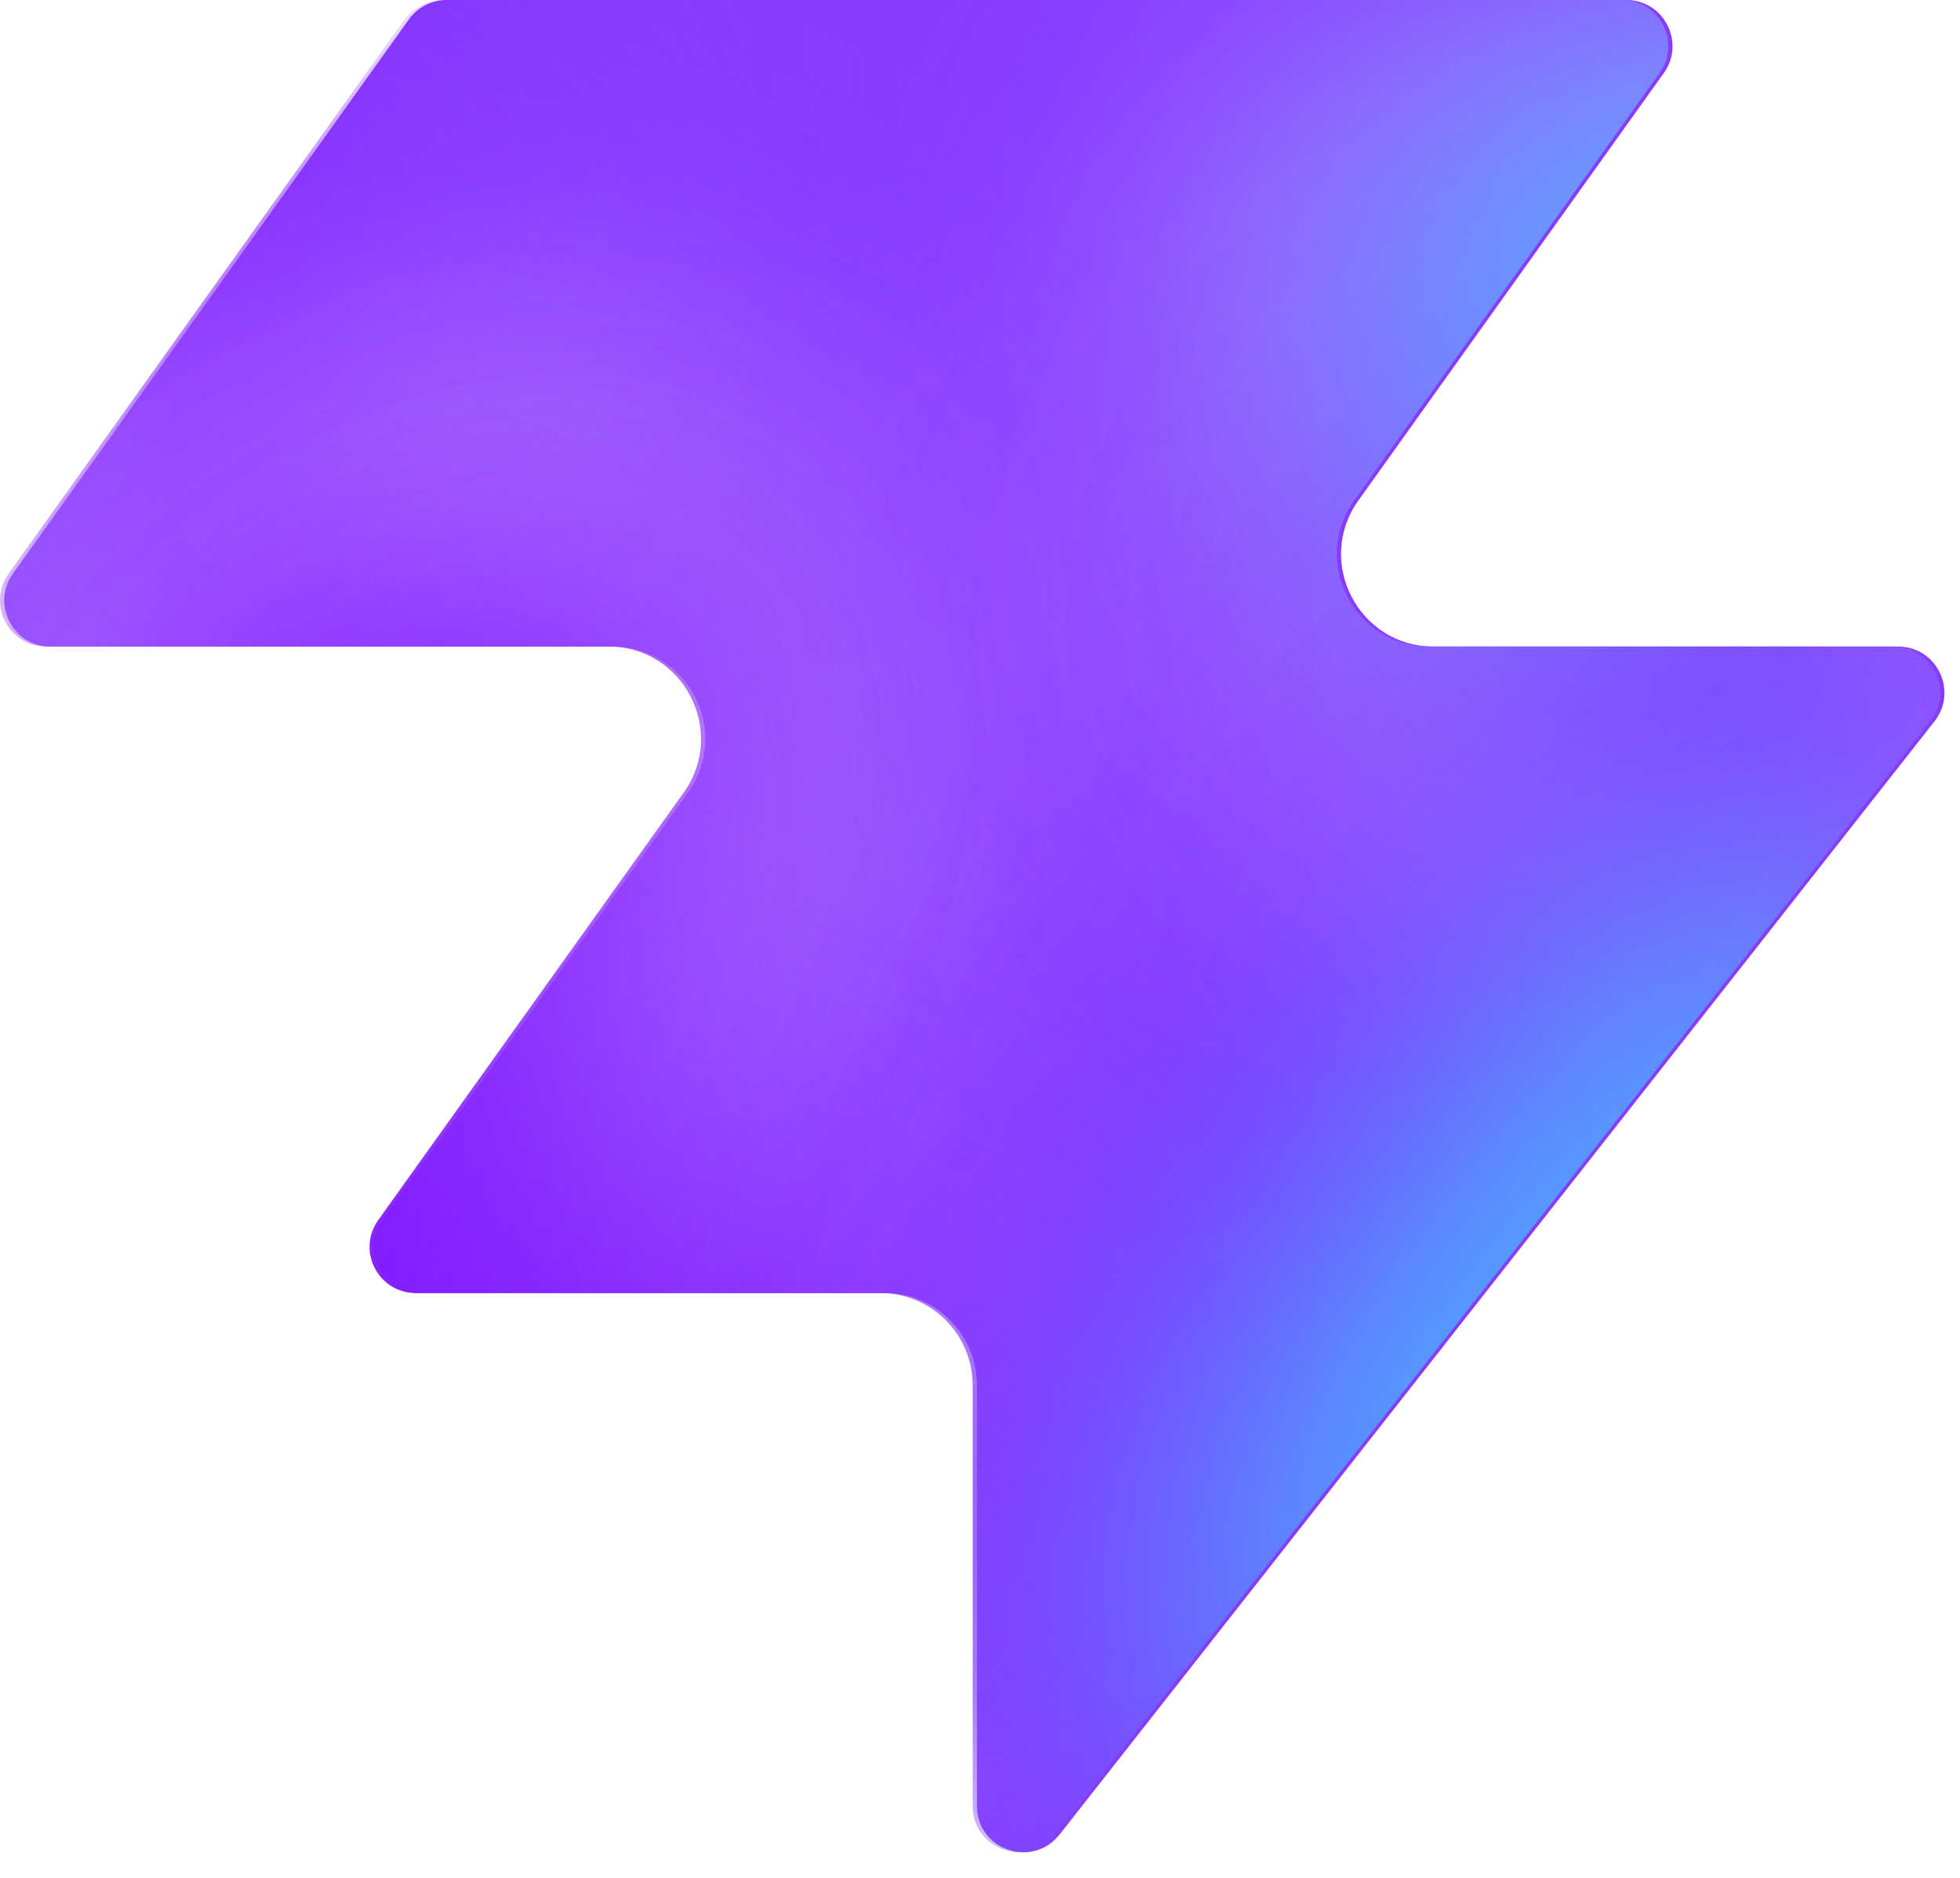
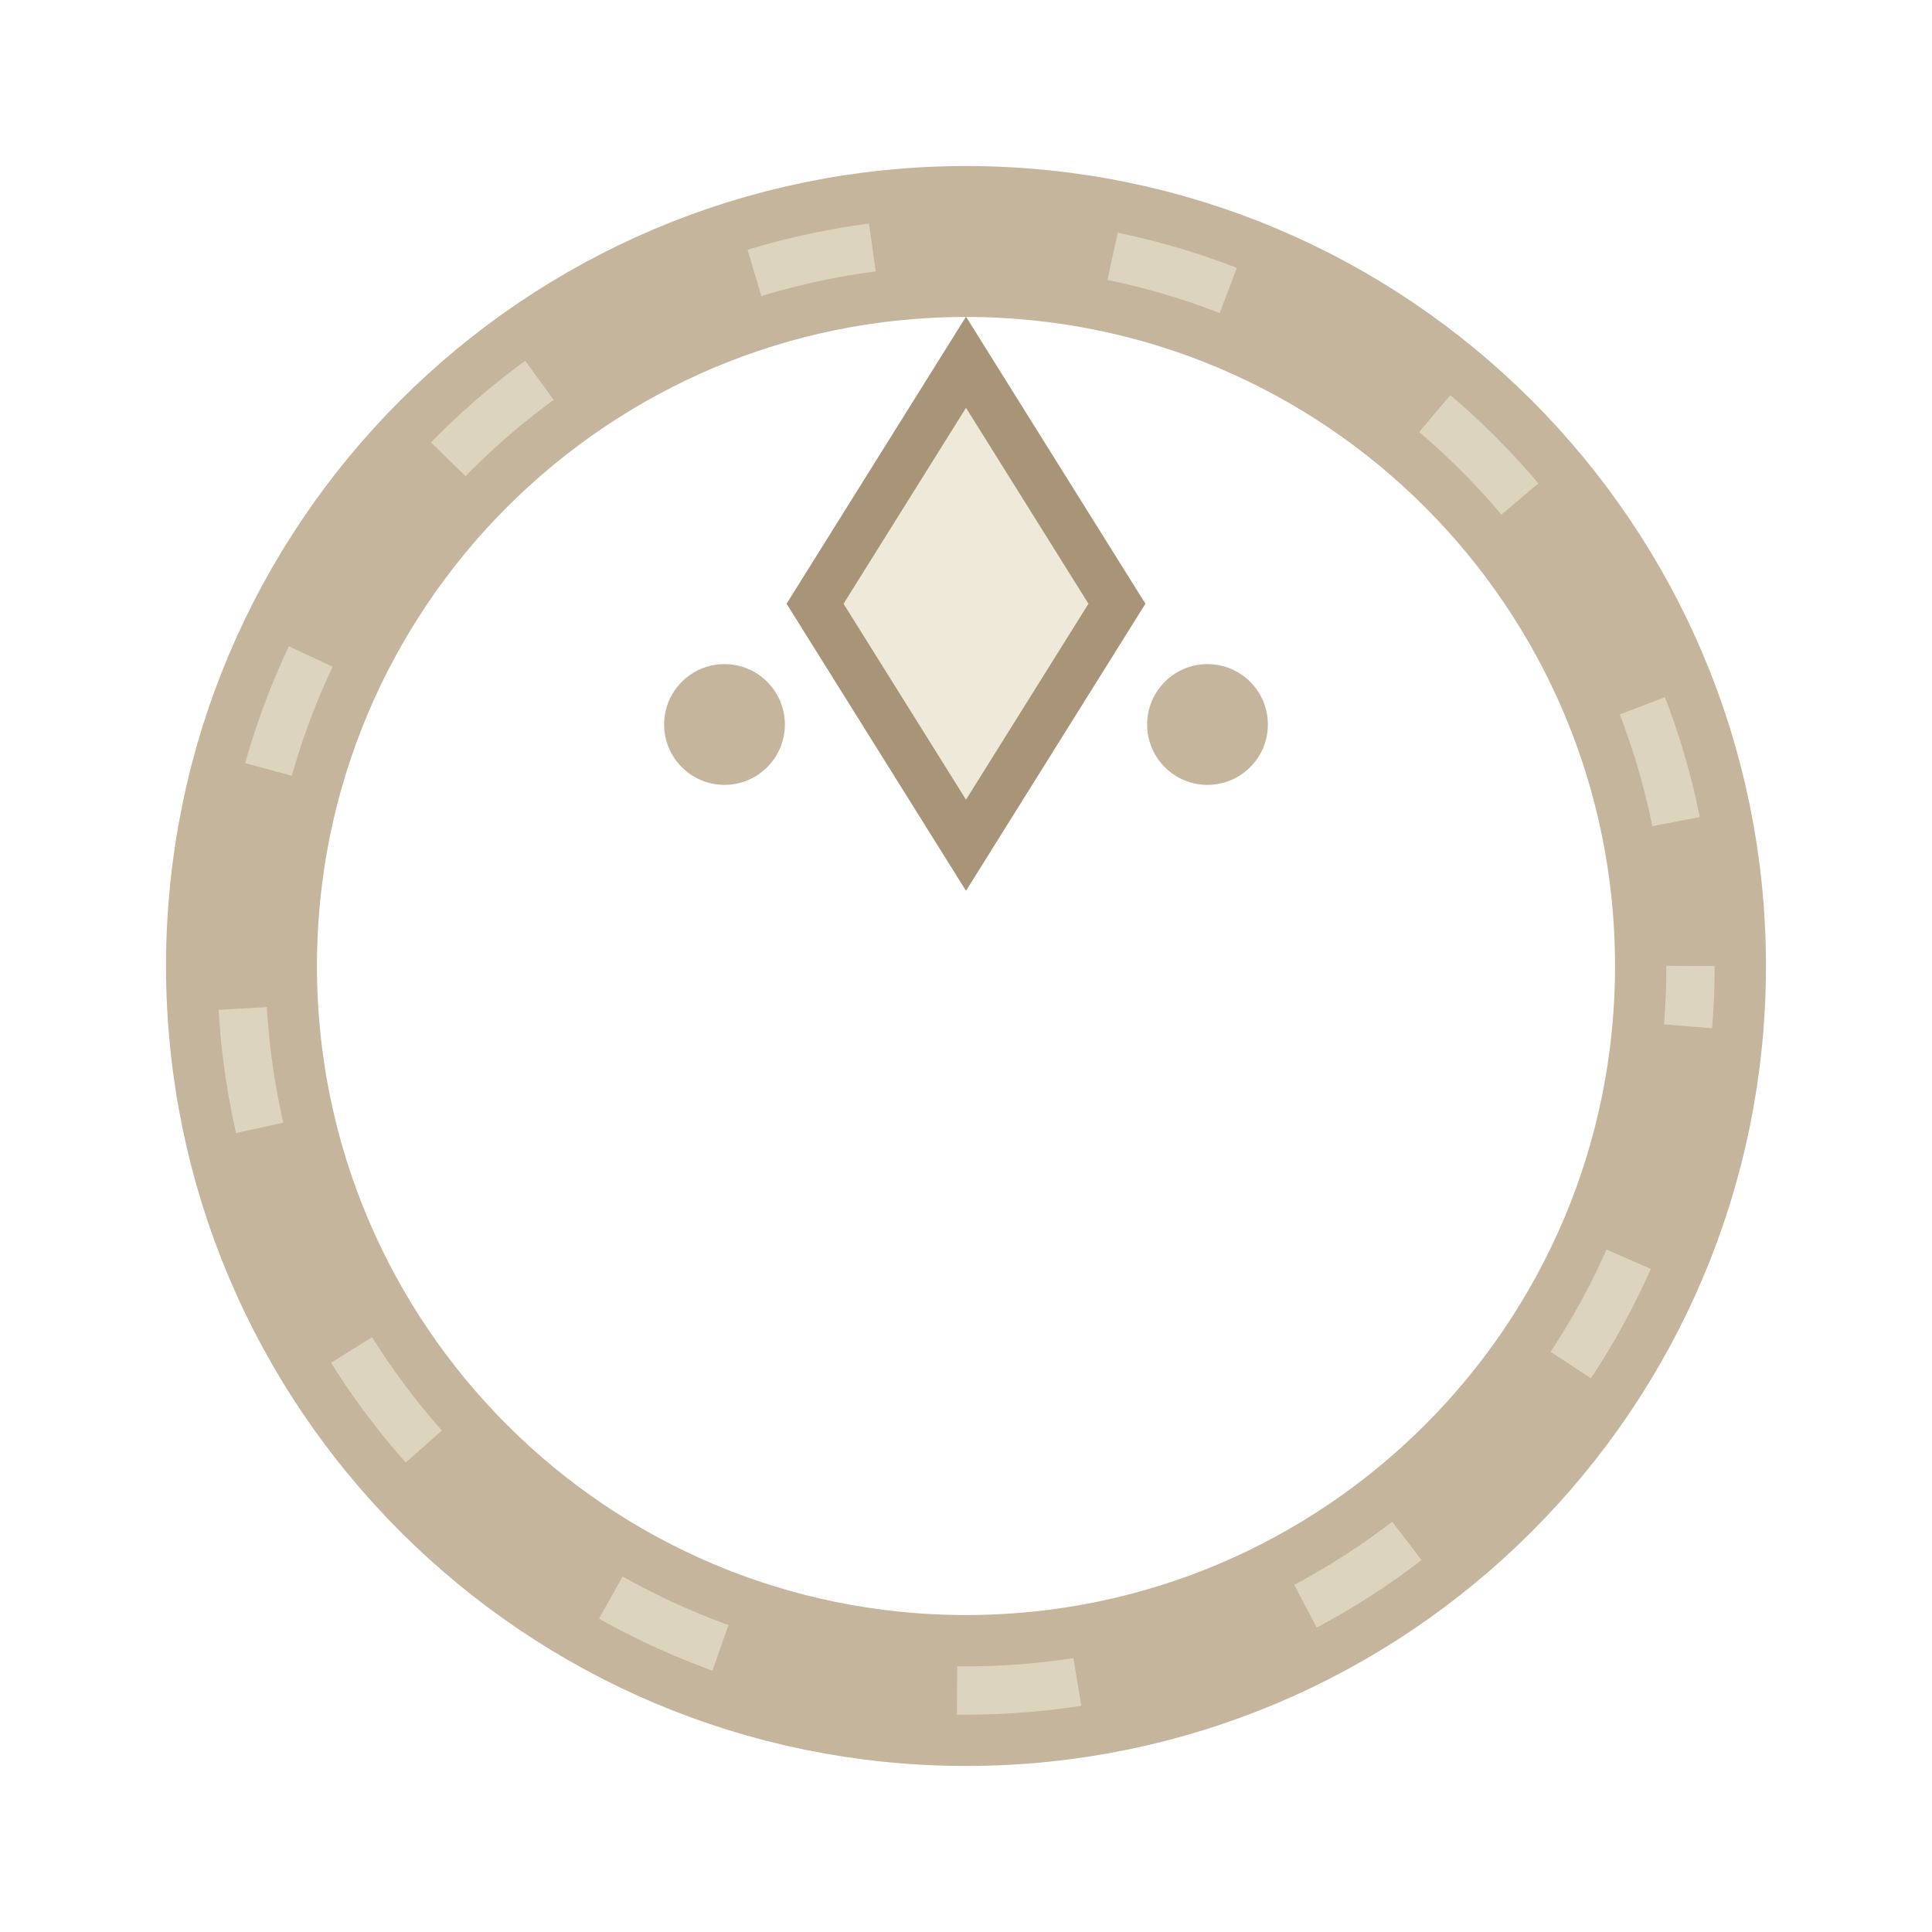
- <svg xmlns="http://www.w3.org/2000/svg" width="48" height="46" fill="none" viewBox="0 0 48 46">
-   <path fill="#863bff" d="M25.946 44.938c-.664.845-2.021.375-2.021-.698V33.937a2.26 2.26 0 0 0-2.262-2.262H10.287c-.92 0-1.456-1.04-.92-1.788l7.48-10.471c1.07-1.497 0-3.578-1.842-3.578H1.237c-.92 0-1.456-1.04-.92-1.788L10.013.474c.214-.297.556-.474.92-.474h28.894c.92 0 1.456 1.04.92 1.788l-7.48 10.471c-1.07 1.498 0 3.579 1.842 3.579h11.377c.943 0 1.473 1.088.89 1.83L25.947 44.94z" style="fill:#863bff;fill:color(display-p3 .525 .23 1);fill-opacity:1" />
-   <mask id="a" width="48" height="46" x="0" y="0" maskUnits="userSpaceOnUse" style="mask-type:alpha">
-     <path fill="#000" d="M25.842 44.938c-.664.844-2.021.375-2.021-.698V33.937a2.26 2.26 0 0 0-2.262-2.262H10.183c-.92 0-1.456-1.04-.92-1.788l7.48-10.471c1.07-1.498 0-3.579-1.842-3.579H1.133c-.92 0-1.456-1.04-.92-1.787L9.91.473c.214-.297.556-.474.92-.474h28.894c.92 0 1.456 1.04.92 1.788l-7.48 10.471c-1.07 1.498 0 3.578 1.842 3.578h11.377c.943 0 1.473 1.088.89 1.832L25.843 44.94z" style="fill:#000;fill-opacity:1" />
-   </mask>
-   <g mask="url(#a)">
-     <g filter="url(#b)">
-       <ellipse cx="5.508" cy="14.704" fill="#ede6ff" rx="5.508" ry="14.704" style="fill:#ede6ff;fill:color(display-p3 .927 .903 1);fill-opacity:1" transform="matrix(.00324 1 1 -.00324 -4.47 31.516)" />
-     </g>
-     <g filter="url(#c)">
-       <ellipse cx="10.399" cy="29.851" fill="#ede6ff" rx="10.399" ry="29.851" style="fill:#ede6ff;fill:color(display-p3 .927 .903 1);fill-opacity:1" transform="matrix(.00324 1 1 -.00324 -39.328 7.883)" />
-     </g>
-     <g filter="url(#d)">
-       <ellipse cx="5.508" cy="30.487" fill="#7e14ff" rx="5.508" ry="30.487" style="fill:#7e14ff;fill:color(display-p3 .492 .077 1);fill-opacity:1" transform="rotate(89.814 -25.913 -14.639)scale(1 -1)" />
-     </g>
-     <g filter="url(#e)">
-       <ellipse cx="5.508" cy="30.599" fill="#7e14ff" rx="5.508" ry="30.599" style="fill:#7e14ff;fill:color(display-p3 .492 .077 1);fill-opacity:1" transform="rotate(89.814 -32.644 -3.334)scale(1 -1)" />
-     </g>
-     <g filter="url(#f)">
-       <ellipse cx="5.508" cy="30.599" fill="#7e14ff" rx="5.508" ry="30.599" style="fill:#7e14ff;fill:color(display-p3 .492 .077 1);fill-opacity:1" transform="matrix(.00324 1 1 -.00324 -34.34 30.47)" />
-     </g>
-     <g filter="url(#g)">
-       <ellipse cx="14.072" cy="22.078" fill="#ede6ff" rx="14.072" ry="22.078" style="fill:#ede6ff;fill:color(display-p3 .927 .903 1);fill-opacity:1" transform="rotate(93.35 24.506 48.493)scale(-1 1)" />
-     </g>
-     <g filter="url(#h)">
-       <ellipse cx="3.47" cy="21.501" fill="#7e14ff" rx="3.47" ry="21.501" style="fill:#7e14ff;fill:color(display-p3 .492 .077 1);fill-opacity:1" transform="rotate(89.009 28.708 47.59)scale(-1 1)" />
-     </g>
-     <g filter="url(#i)">
-       <ellipse cx="3.47" cy="21.501" fill="#7e14ff" rx="3.47" ry="21.501" style="fill:#7e14ff;fill:color(display-p3 .492 .077 1);fill-opacity:1" transform="rotate(89.009 28.708 47.59)scale(-1 1)" />
-     </g>
-     <g filter="url(#j)">
-       <ellipse cx=".387" cy="8.972" fill="#7e14ff" rx="4.407" ry="29.108" style="fill:#7e14ff;fill:color(display-p3 .492 .077 1);fill-opacity:1" transform="rotate(39.51 .387 8.972)" />
-     </g>
-     <g filter="url(#k)">
-       <ellipse cx="47.523" cy="-6.092" fill="#7e14ff" rx="4.407" ry="29.108" style="fill:#7e14ff;fill:color(display-p3 .492 .077 1);fill-opacity:1" transform="rotate(37.892 47.523 -6.092)" />
-     </g>
-     <g filter="url(#l)">
-       <ellipse cx="41.412" cy="6.333" fill="#47bfff" rx="5.971" ry="9.665" style="fill:#47bfff;fill:color(display-p3 .28 .748 1);fill-opacity:1" transform="rotate(37.892 41.412 6.333)" />
-     </g>
-     <g filter="url(#m)">
-       <ellipse cx="-1.879" cy="38.332" fill="#7e14ff" rx="4.407" ry="29.108" style="fill:#7e14ff;fill:color(display-p3 .492 .077 1);fill-opacity:1" transform="rotate(37.892 -1.88 38.332)" />
-     </g>
-     <g filter="url(#n)">
-       <ellipse cx="-1.879" cy="38.332" fill="#7e14ff" rx="4.407" ry="29.108" style="fill:#7e14ff;fill:color(display-p3 .492 .077 1);fill-opacity:1" transform="rotate(37.892 -1.88 38.332)" />
-     </g>
-     <g filter="url(#o)">
-       <ellipse cx="35.651" cy="29.907" fill="#7e14ff" rx="4.407" ry="29.108" style="fill:#7e14ff;fill:color(display-p3 .492 .077 1);fill-opacity:1" transform="rotate(37.892 35.651 29.907)" />
-     </g>
-     <g filter="url(#p)">
-       <ellipse cx="38.418" cy="32.4" fill="#47bfff" rx="5.971" ry="15.297" style="fill:#47bfff;fill:color(display-p3 .28 .748 1);fill-opacity:1" transform="rotate(37.892 38.418 32.4)" />
-     </g>
-   </g>
-   <defs>
-     <filter id="b" width="60.045" height="41.654" x="-19.77" y="16.149" color-interpolation-filters="sRGB" filterUnits="userSpaceOnUse">
-       <feFlood flood-opacity="0" result="BackgroundImageFix" />
-       <feBlend in="SourceGraphic" in2="BackgroundImageFix" result="shape" />
-       <feGaussianBlur result="effect1_foregroundBlur_2002_17158" stdDeviation="7.659" />
-     </filter>
-     <filter id="c" width="90.34" height="51.437" x="-54.613" y="-7.533" color-interpolation-filters="sRGB" filterUnits="userSpaceOnUse">
-       <feFlood flood-opacity="0" result="BackgroundImageFix" />
-       <feBlend in="SourceGraphic" in2="BackgroundImageFix" result="shape" />
-       <feGaussianBlur result="effect1_foregroundBlur_2002_17158" stdDeviation="7.659" />
-     </filter>
-     <filter id="d" width="79.355" height="29.4" x="-49.64" y="2.03" color-interpolation-filters="sRGB" filterUnits="userSpaceOnUse">
-       <feFlood flood-opacity="0" result="BackgroundImageFix" />
-       <feBlend in="SourceGraphic" in2="BackgroundImageFix" result="shape" />
-       <feGaussianBlur result="effect1_foregroundBlur_2002_17158" stdDeviation="4.596" />
-     </filter>
-     <filter id="e" width="79.579" height="29.4" x="-45.045" y="20.029" color-interpolation-filters="sRGB" filterUnits="userSpaceOnUse">
-       <feFlood flood-opacity="0" result="BackgroundImageFix" />
-       <feBlend in="SourceGraphic" in2="BackgroundImageFix" result="shape" />
-       <feGaussianBlur result="effect1_foregroundBlur_2002_17158" stdDeviation="4.596" />
-     </filter>
-     <filter id="f" width="79.579" height="29.4" x="-43.513" y="21.178" color-interpolation-filters="sRGB" filterUnits="userSpaceOnUse">
-       <feFlood flood-opacity="0" result="BackgroundImageFix" />
-       <feBlend in="SourceGraphic" in2="BackgroundImageFix" result="shape" />
-       <feGaussianBlur result="effect1_foregroundBlur_2002_17158" stdDeviation="4.596" />
-     </filter>
-     <filter id="g" width="74.749" height="58.852" x="15.756" y="-17.901" color-interpolation-filters="sRGB" filterUnits="userSpaceOnUse">
-       <feFlood flood-opacity="0" result="BackgroundImageFix" />
-       <feBlend in="SourceGraphic" in2="BackgroundImageFix" result="shape" />
-       <feGaussianBlur result="effect1_foregroundBlur_2002_17158" stdDeviation="7.659" />
-     </filter>
-     <filter id="h" width="61.377" height="25.362" x="23.548" y="2.284" color-interpolation-filters="sRGB" filterUnits="userSpaceOnUse">
-       <feFlood flood-opacity="0" result="BackgroundImageFix" />
-       <feBlend in="SourceGraphic" in2="BackgroundImageFix" result="shape" />
-       <feGaussianBlur result="effect1_foregroundBlur_2002_17158" stdDeviation="4.596" />
-     </filter>
-     <filter id="i" width="61.377" height="25.362" x="23.548" y="2.284" color-interpolation-filters="sRGB" filterUnits="userSpaceOnUse">
-       <feFlood flood-opacity="0" result="BackgroundImageFix" />
-       <feBlend in="SourceGraphic" in2="BackgroundImageFix" result="shape" />
-       <feGaussianBlur result="effect1_foregroundBlur_2002_17158" stdDeviation="4.596" />
-     </filter>
-     <filter id="j" width="56.045" height="63.649" x="-27.636" y="-22.853" color-interpolation-filters="sRGB" filterUnits="userSpaceOnUse">
-       <feFlood flood-opacity="0" result="BackgroundImageFix" />
-       <feBlend in="SourceGraphic" in2="BackgroundImageFix" result="shape" />
-       <feGaussianBlur result="effect1_foregroundBlur_2002_17158" stdDeviation="4.596" />
-     </filter>
-     <filter id="k" width="54.814" height="64.646" x="20.116" y="-38.415" color-interpolation-filters="sRGB" filterUnits="userSpaceOnUse">
-       <feFlood flood-opacity="0" result="BackgroundImageFix" />
-       <feBlend in="SourceGraphic" in2="BackgroundImageFix" result="shape" />
-       <feGaussianBlur result="effect1_foregroundBlur_2002_17158" stdDeviation="4.596" />
-     </filter>
-     <filter id="l" width="33.541" height="35.313" x="24.641" y="-11.323" color-interpolation-filters="sRGB" filterUnits="userSpaceOnUse">
-       <feFlood flood-opacity="0" result="BackgroundImageFix" />
-       <feBlend in="SourceGraphic" in2="BackgroundImageFix" result="shape" />
-       <feGaussianBlur result="effect1_foregroundBlur_2002_17158" stdDeviation="4.596" />
-     </filter>
-     <filter id="m" width="54.814" height="64.646" x="-29.286" y="6.009" color-interpolation-filters="sRGB" filterUnits="userSpaceOnUse">
-       <feFlood flood-opacity="0" result="BackgroundImageFix" />
-       <feBlend in="SourceGraphic" in2="BackgroundImageFix" result="shape" />
-       <feGaussianBlur result="effect1_foregroundBlur_2002_17158" stdDeviation="4.596" />
-     </filter>
-     <filter id="n" width="54.814" height="64.646" x="-29.286" y="6.009" color-interpolation-filters="sRGB" filterUnits="userSpaceOnUse">
-       <feFlood flood-opacity="0" result="BackgroundImageFix" />
-       <feBlend in="SourceGraphic" in2="BackgroundImageFix" result="shape" />
-       <feGaussianBlur result="effect1_foregroundBlur_2002_17158" stdDeviation="4.596" />
-     </filter>
-     <filter id="o" width="54.814" height="64.646" x="8.244" y="-2.416" color-interpolation-filters="sRGB" filterUnits="userSpaceOnUse">
-       <feFlood flood-opacity="0" result="BackgroundImageFix" />
-       <feBlend in="SourceGraphic" in2="BackgroundImageFix" result="shape" />
-       <feGaussianBlur result="effect1_foregroundBlur_2002_17158" stdDeviation="4.596" />
-     </filter>
-     <filter id="p" width="39.409" height="43.623" x="18.713" y="10.588" color-interpolation-filters="sRGB" filterUnits="userSpaceOnUse">
-       <feFlood flood-opacity="0" result="BackgroundImageFix" />
-       <feBlend in="SourceGraphic" in2="BackgroundImageFix" result="shape" />
-       <feGaussianBlur result="effect1_foregroundBlur_2002_17158" stdDeviation="4.596" />
-     </filter>
-   </defs>
+ <svg xmlns="http://www.w3.org/2000/svg" viewBox="0 0 32 32">
+   <circle cx="16" cy="16" r="12" fill="none" stroke="#C4B59C" stroke-width="2.5" />
+   <path d="M16 6 L18.5 10 L16 14 L13.5 10 Z" fill="#EFE9D9" stroke="#A89578" stroke-width="0.8" />
+   <circle cx="16" cy="16" r="12" fill="none" stroke="#EFE9D9" stroke-width="0.8" opacity="0.6" stroke-dasharray="2,4" stroke-dashoffset="1" />
+   <circle cx="12" cy="12" r="1" fill="#C4B59C" />
+   <circle cx="20" cy="12" r="1" fill="#C4B59C" />
</svg>
